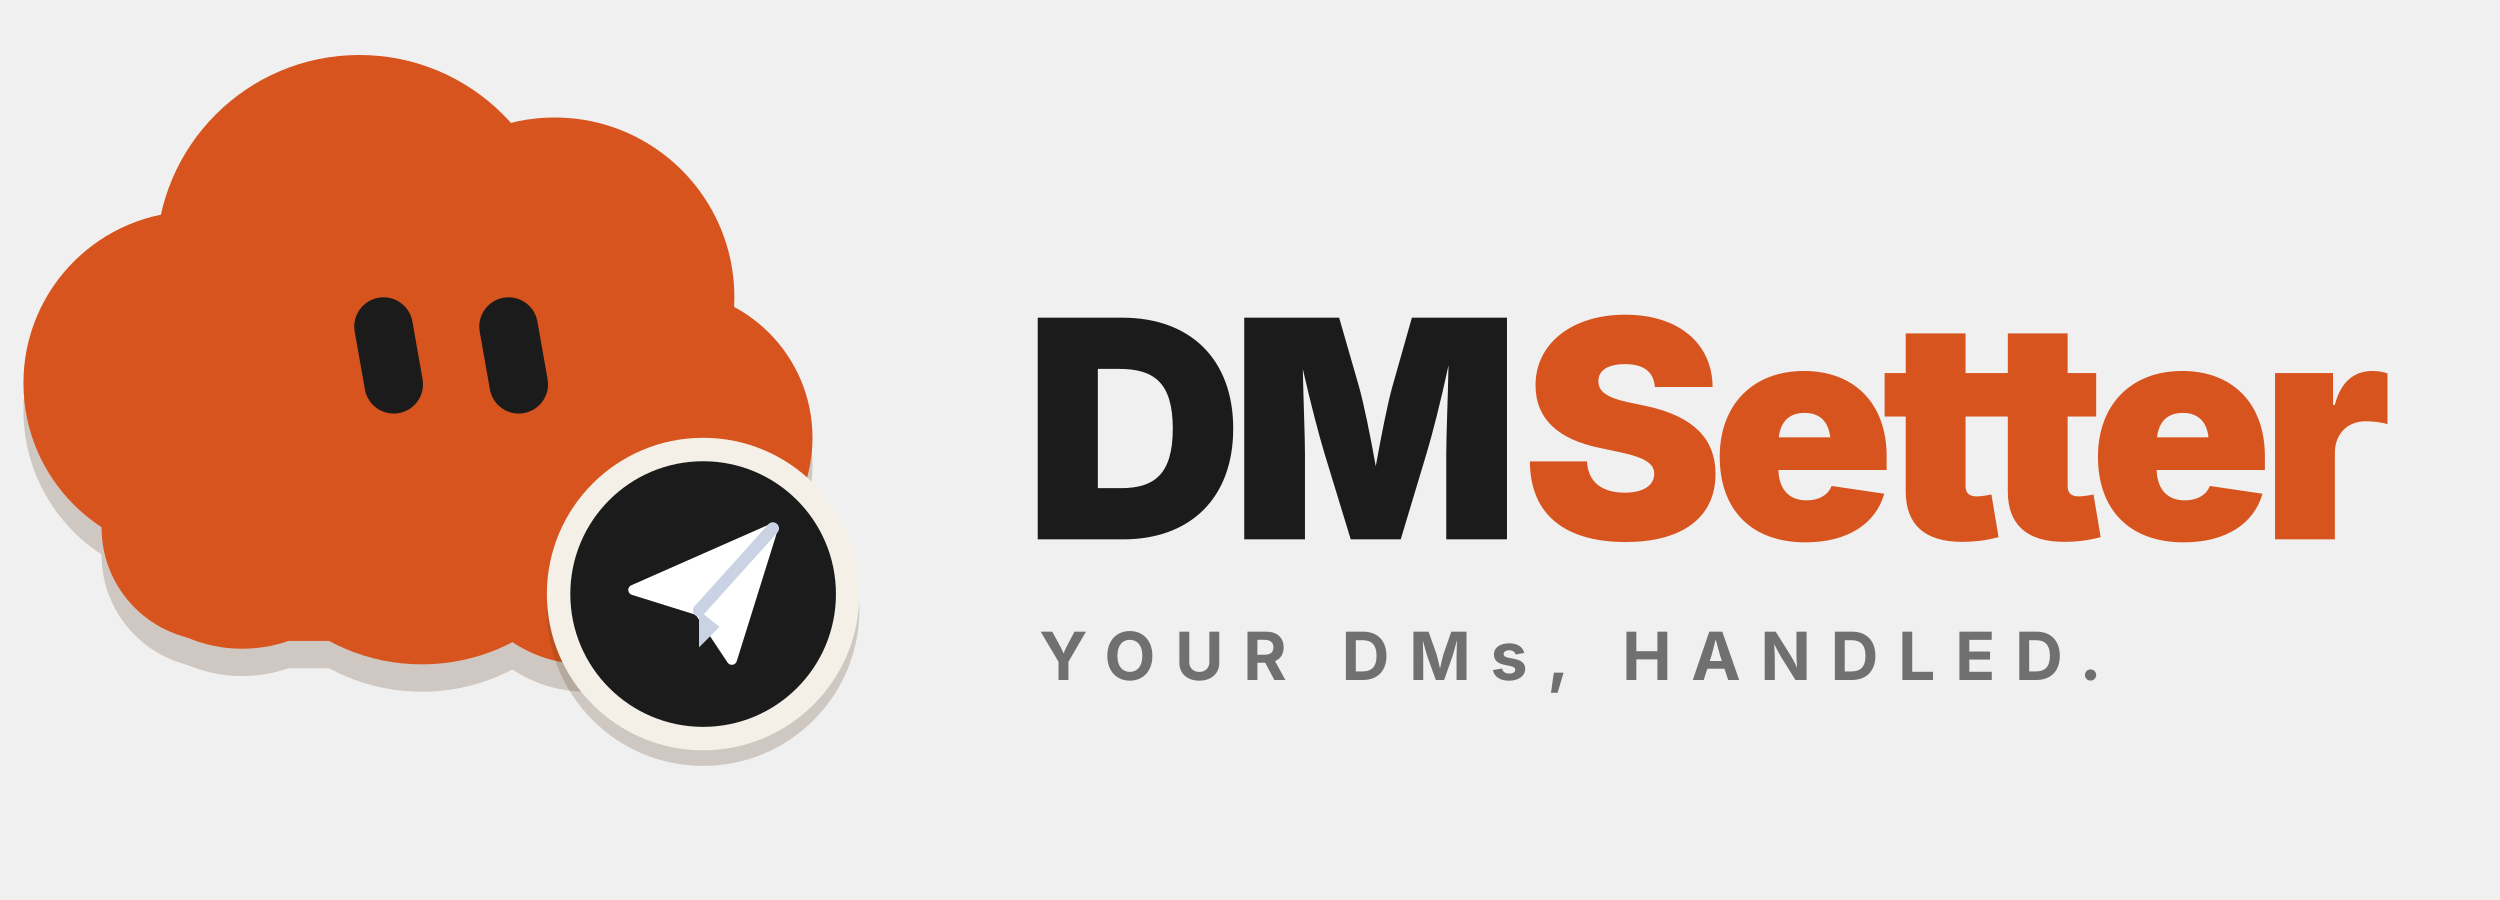
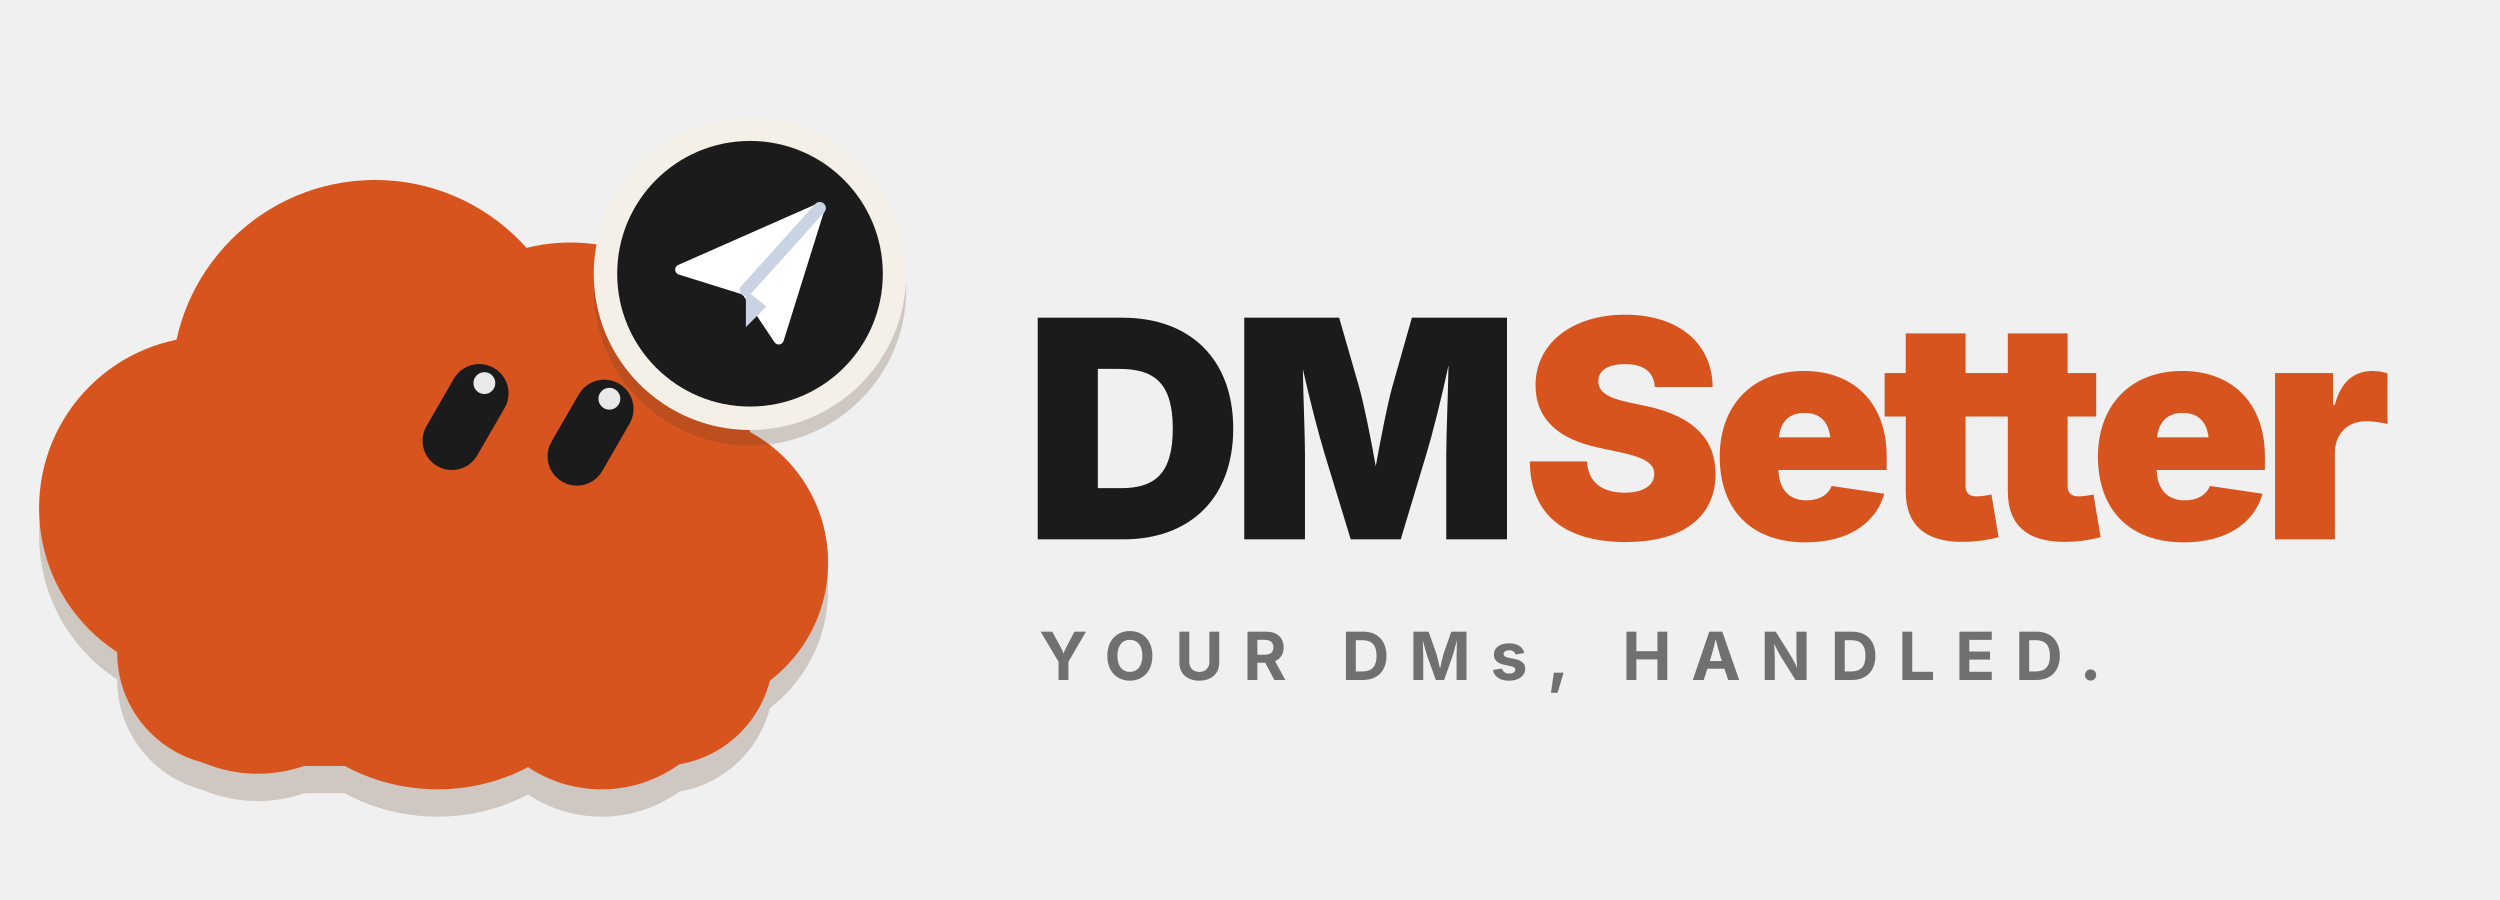
<svg xmlns="http://www.w3.org/2000/svg" viewBox="0 0 640 230" width="520" height="187">
-   <g transform="translate(-20 -20)">
+   <g transform="translate(-16 12)">
    <g fill="#5A3C1E" opacity=".22">
      <circle cx="70" cy="125" r="44" />
      <circle cx="112" cy="93" r="52" />
      <circle cx="162" cy="103" r="46" />
      <circle cx="190" cy="139" r="38" />
      <circle cx="128" cy="147" r="50" />
      <circle cx="82" cy="157" r="36" />
      <circle cx="170" cy="163" r="34" />
      <rect x="46" y="133" width="168" height="58" rx="29" />
    </g>
    <g fill="#D8541E">
      <circle cx="70" cy="118" r="44" />
      <circle cx="112" cy="86" r="52" />
      <circle cx="162" cy="96" r="46" />
      <circle cx="190" cy="132" r="38" />
      <circle cx="128" cy="140" r="50" />
      <circle cx="82" cy="150" r="36" />
      <circle cx="170" cy="156" r="34" />
      <rect x="46" y="126" width="168" height="58" rx="29" />
    </g>
-     <rect x="112" y="96" width="15" height="30" rx="7.5" fill="#1B1B1B" transform="rotate(-10 119 111)" />
-     <rect x="144" y="96" width="15" height="30" rx="7.5" fill="#1B1B1B" transform="rotate(-10 151 111)" />
-     <circle cx="200" cy="176" r="40" fill="#5A3C1E" opacity=".22" />
-     <circle cx="200" cy="172" r="40" fill="#F4F0E8" />
-     <circle cx="200" cy="172" r="34" fill="#1B1B1B" />
-     <g transform="translate(179 151) scale(1.05)">
+     <rect x="128" y="80" width="15" height="29" rx="7.5" fill="#1B1B1B" transform="rotate(30 135 94)" />
+     <rect x="160" y="84" width="15" height="29" rx="7.5" fill="#1B1B1B" transform="rotate(30 167 98)" />
+     <circle cx="140" cy="86" r="2.8" fill="#fff" opacity=".9" />
+     <circle cx="172" cy="90" r="2.8" fill="#fff" opacity=".9" />
+     <circle cx="208" cy="62" r="40" fill="#5A3C1E" opacity=".22" />
+     <circle cx="208" cy="58" r="40" fill="#F4F0E8" />
+     <circle cx="208" cy="58" r="34" fill="#1B1B1B" />
+     <g transform="translate(187 37) scale(1.05)">
      <path d="M3 19 L37 4 L27 36 L19 24 Z" fill="#fff" stroke="#fff" stroke-width="2.5" stroke-linejoin="round" />
      <path d="M19 24 L37 4" stroke="#C9D3E3" stroke-width="3" stroke-linecap="round" />
      <path d="M19 24 L19 33 L24 28" fill="#C9D3E3" />
    </g>
  </g>
  <text x="262" y="138" font-family="Inter" font-weight="900" font-size="78" letter-spacing="-3.5" fill="#1B1B1B">DM<tspan fill="#D8541E">Setter</tspan>
  </text>
  <text x="266" y="174" font-family="Inter" font-weight="700" font-size="17" letter-spacing="5" fill="#1B1B1B" opacity=".6">YOUR DMs, HANDLED.</text>
</svg>
